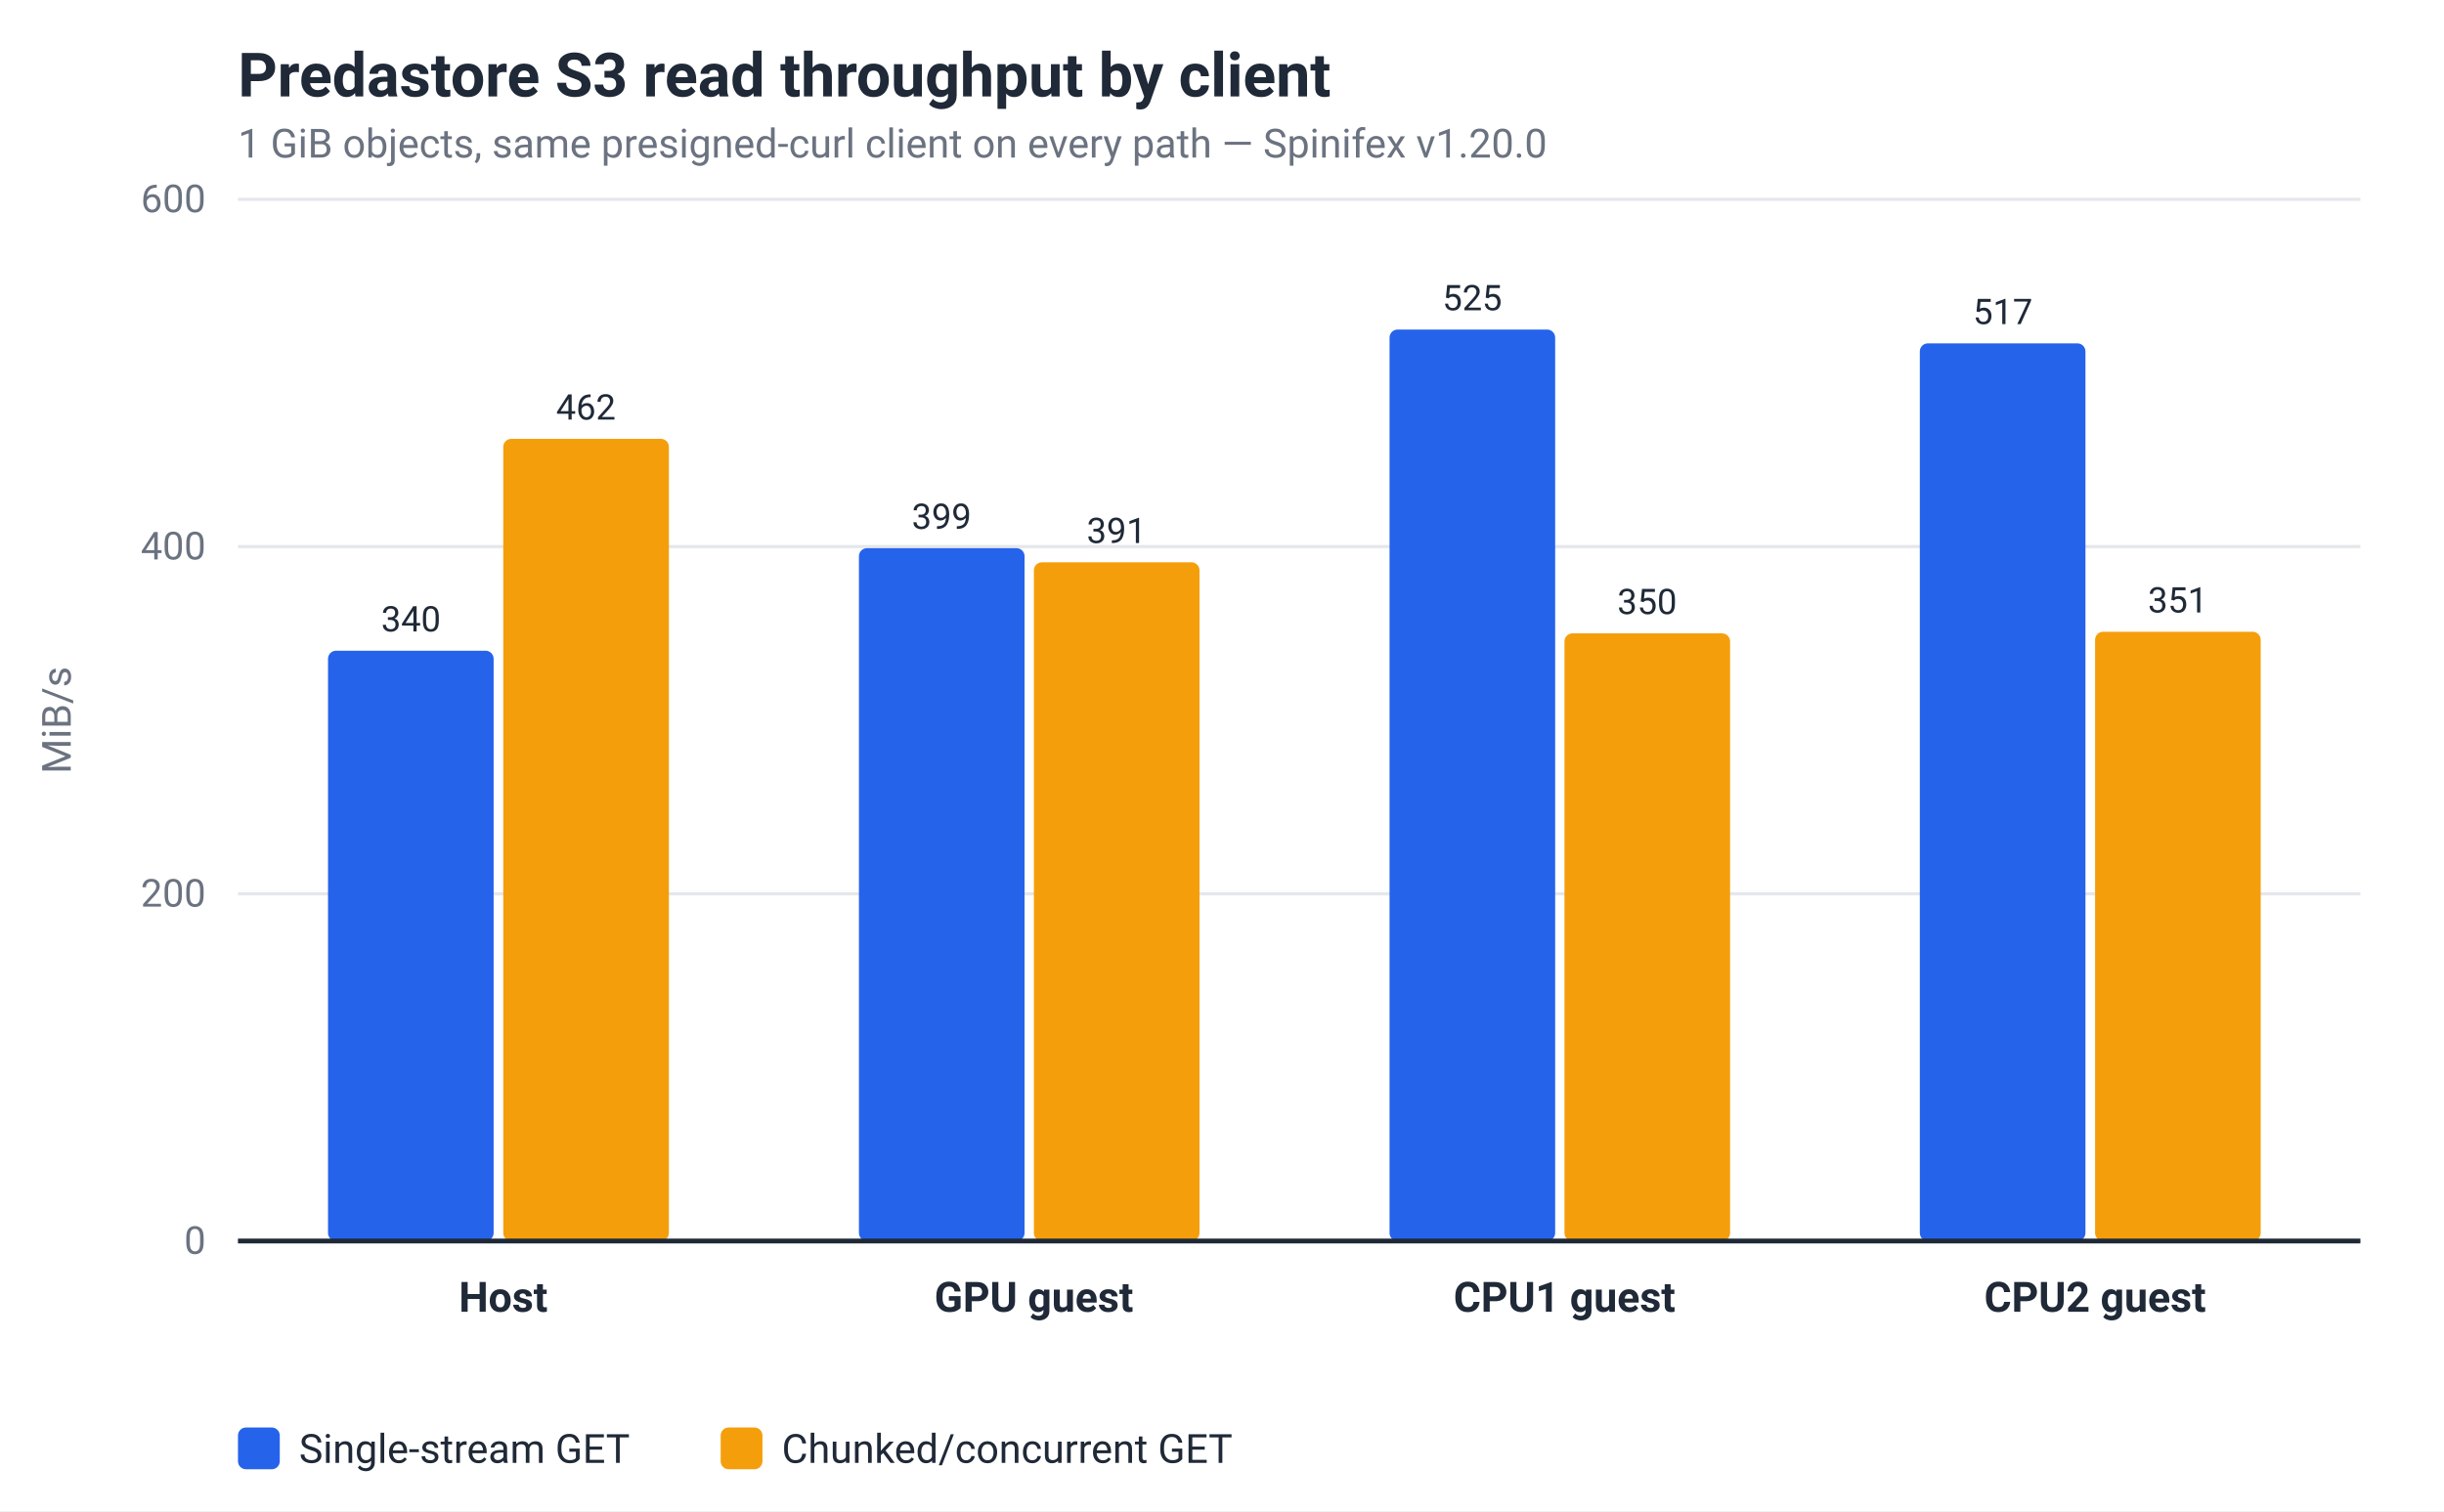
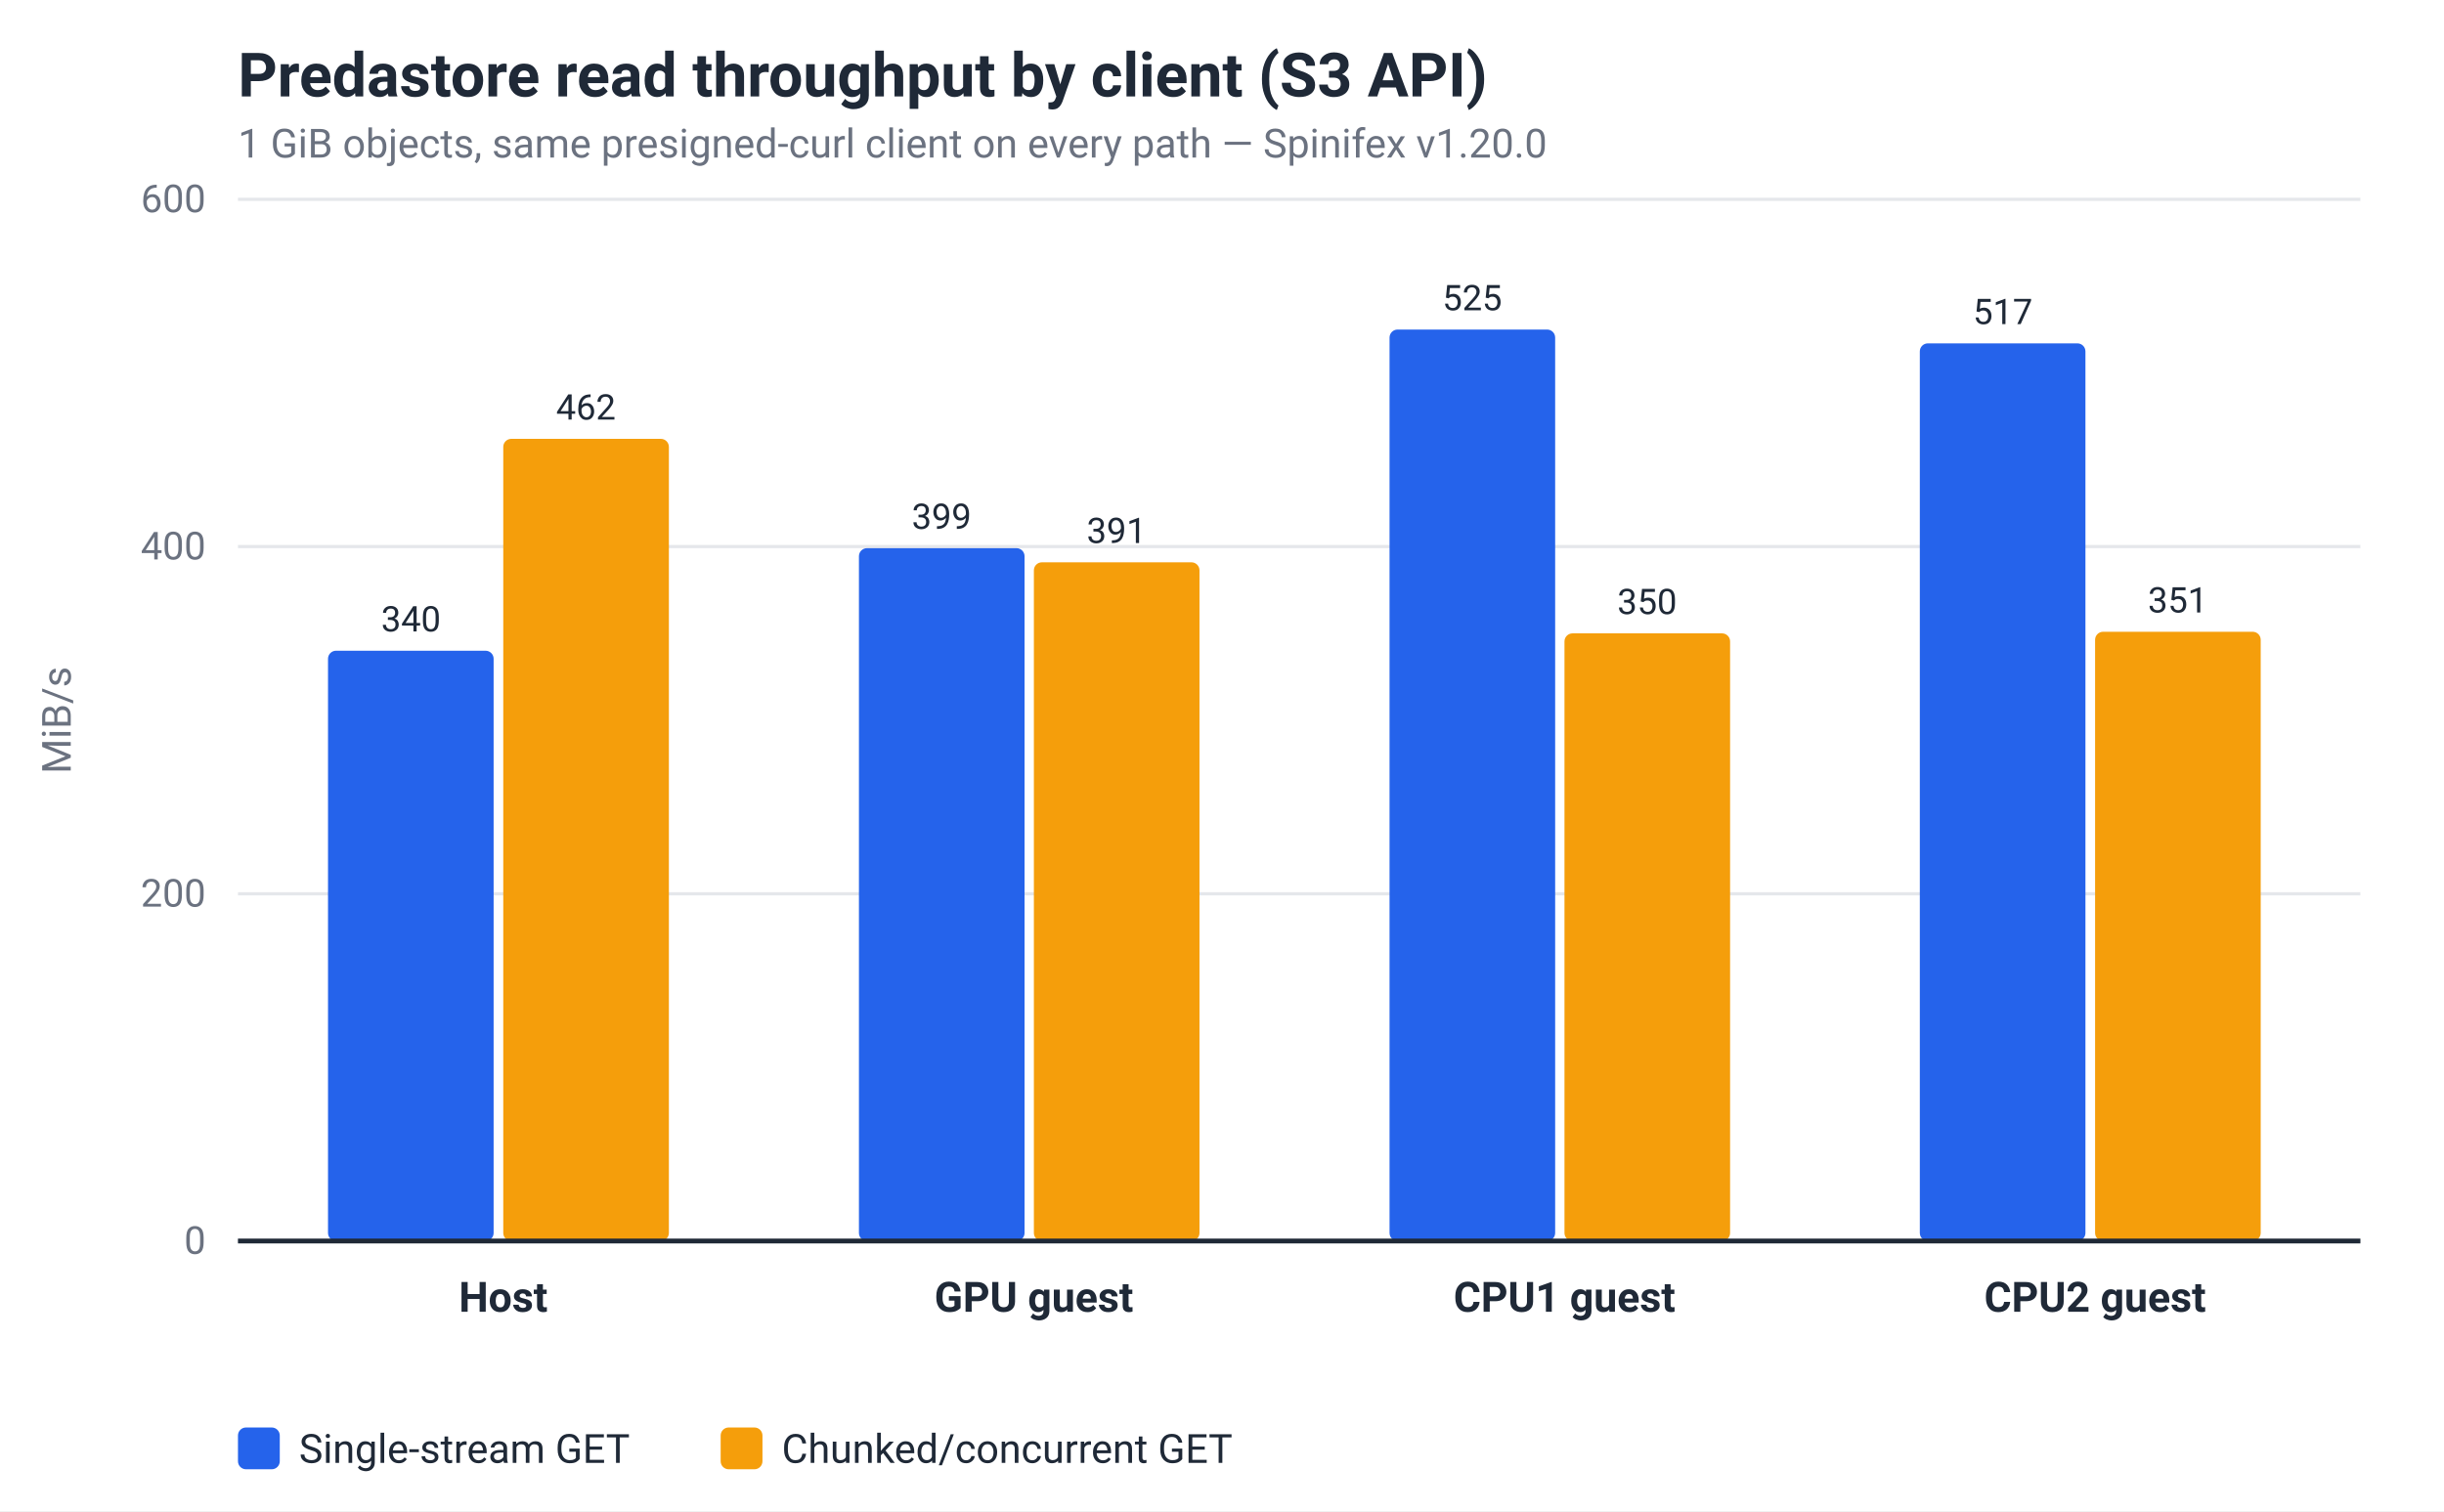
<svg xmlns="http://www.w3.org/2000/svg" width="760" height="470" viewBox="0 0 760 470" font-family="-apple-system, Segoe UI, Roboto, Helvetica, Arial, sans-serif">
  <rect width="760" height="470" fill="#ffffff" />
-   <text x="74" y="30" font-size="19" font-weight="700" fill="#1f2937">Predastore S3 read throughput by client</text>
+   <text x="74" y="30" font-size="19" font-weight="700" fill="#1f2937">Predastore read throughput by client (S3 API)</text>
  <text x="74" y="49" font-size="12.5" fill="#6b7280">1 GiB objects, same presigned-curl client on every path — Spinifex v1.20.0</text>
  <line x1="74" y1="386.0" x2="734" y2="386.0" stroke="#e5e7eb" stroke-width="1" />
  <text x="64" y="390.0" font-size="12" text-anchor="end" fill="#6b7280">0</text>
  <line x1="74" y1="278.0" x2="734" y2="278.0" stroke="#e5e7eb" stroke-width="1" />
  <text x="64" y="282.0" font-size="12" text-anchor="end" fill="#6b7280">200</text>
  <line x1="74" y1="170.0" x2="734" y2="170.0" stroke="#e5e7eb" stroke-width="1" />
  <text x="64" y="174.0" font-size="12" text-anchor="end" fill="#6b7280">400</text>
  <line x1="74" y1="62.0" x2="734" y2="62.0" stroke="#e5e7eb" stroke-width="1" />
  <text x="64" y="66.0" font-size="12" text-anchor="end" fill="#6b7280">600</text>
  <text x="22" y="224.0" font-size="12.5" fill="#6b7280" transform="rotate(-90 22 224.0)" text-anchor="middle">MiB/s</text>
  <rect x="102.0" y="202.4" width="51.5" height="183.6" rx="2.5" fill="#2563eb" />
  <text x="127.8" y="196.4" font-size="11" text-anchor="middle" fill="#1f2937">340</text>
  <rect x="156.5" y="136.5" width="51.5" height="249.5" rx="2.5" fill="#f59e0b" />
  <text x="182.2" y="130.5" font-size="11" text-anchor="middle" fill="#1f2937">462</text>
  <text x="156.5" y="408.0" font-size="13" text-anchor="middle" font-weight="600" fill="#1f2937">Host</text>
  <rect x="267.1" y="170.5" width="51.5" height="215.5" rx="2.5" fill="#2563eb" />
  <text x="292.8" y="164.5" font-size="11" text-anchor="middle" fill="#1f2937">399</text>
  <rect x="321.5" y="174.9" width="51.5" height="211.1" rx="2.5" fill="#f59e0b" />
  <text x="347.2" y="168.9" font-size="11" text-anchor="middle" fill="#1f2937">391</text>
  <text x="321.5" y="408.0" font-size="13" text-anchor="middle" font-weight="600" fill="#1f2937">GPU guest</text>
  <rect x="432.1" y="102.5" width="51.5" height="283.5" rx="2.5" fill="#2563eb" />
  <text x="457.8" y="96.5" font-size="11" text-anchor="middle" fill="#1f2937">525</text>
  <rect x="486.5" y="197.0" width="51.5" height="189.0" rx="2.5" fill="#f59e0b" />
  <text x="512.2" y="191.0" font-size="11" text-anchor="middle" fill="#1f2937">350</text>
  <text x="486.5" y="408.0" font-size="13" text-anchor="middle" font-weight="600" fill="#1f2937">CPU1 guest</text>
  <rect x="597.0" y="106.8" width="51.5" height="279.2" rx="2.5" fill="#2563eb" />
  <text x="622.8" y="100.8" font-size="11" text-anchor="middle" fill="#1f2937">517</text>
  <rect x="651.5" y="196.5" width="51.5" height="189.5" rx="2.5" fill="#f59e0b" />
  <text x="677.2" y="190.5" font-size="11" text-anchor="middle" fill="#1f2937">351</text>
  <text x="651.5" y="408.0" font-size="13" text-anchor="middle" font-weight="600" fill="#1f2937">CPU2 guest</text>
  <line x1="74" y1="386" x2="734" y2="386" stroke="#1f2937" stroke-width="1.5" />
  <rect x="74" y="444" width="13" height="13" rx="2.5" fill="#2563eb" />
  <text x="93" y="455" font-size="12.5" fill="#1f2937">Single-stream GET</text>
  <rect x="224.1" y="444" width="13" height="13" rx="2.5" fill="#f59e0b" />
  <text x="243.1" y="455" font-size="12.5" fill="#1f2937">Chunked/concurrent GET</text>
</svg>
